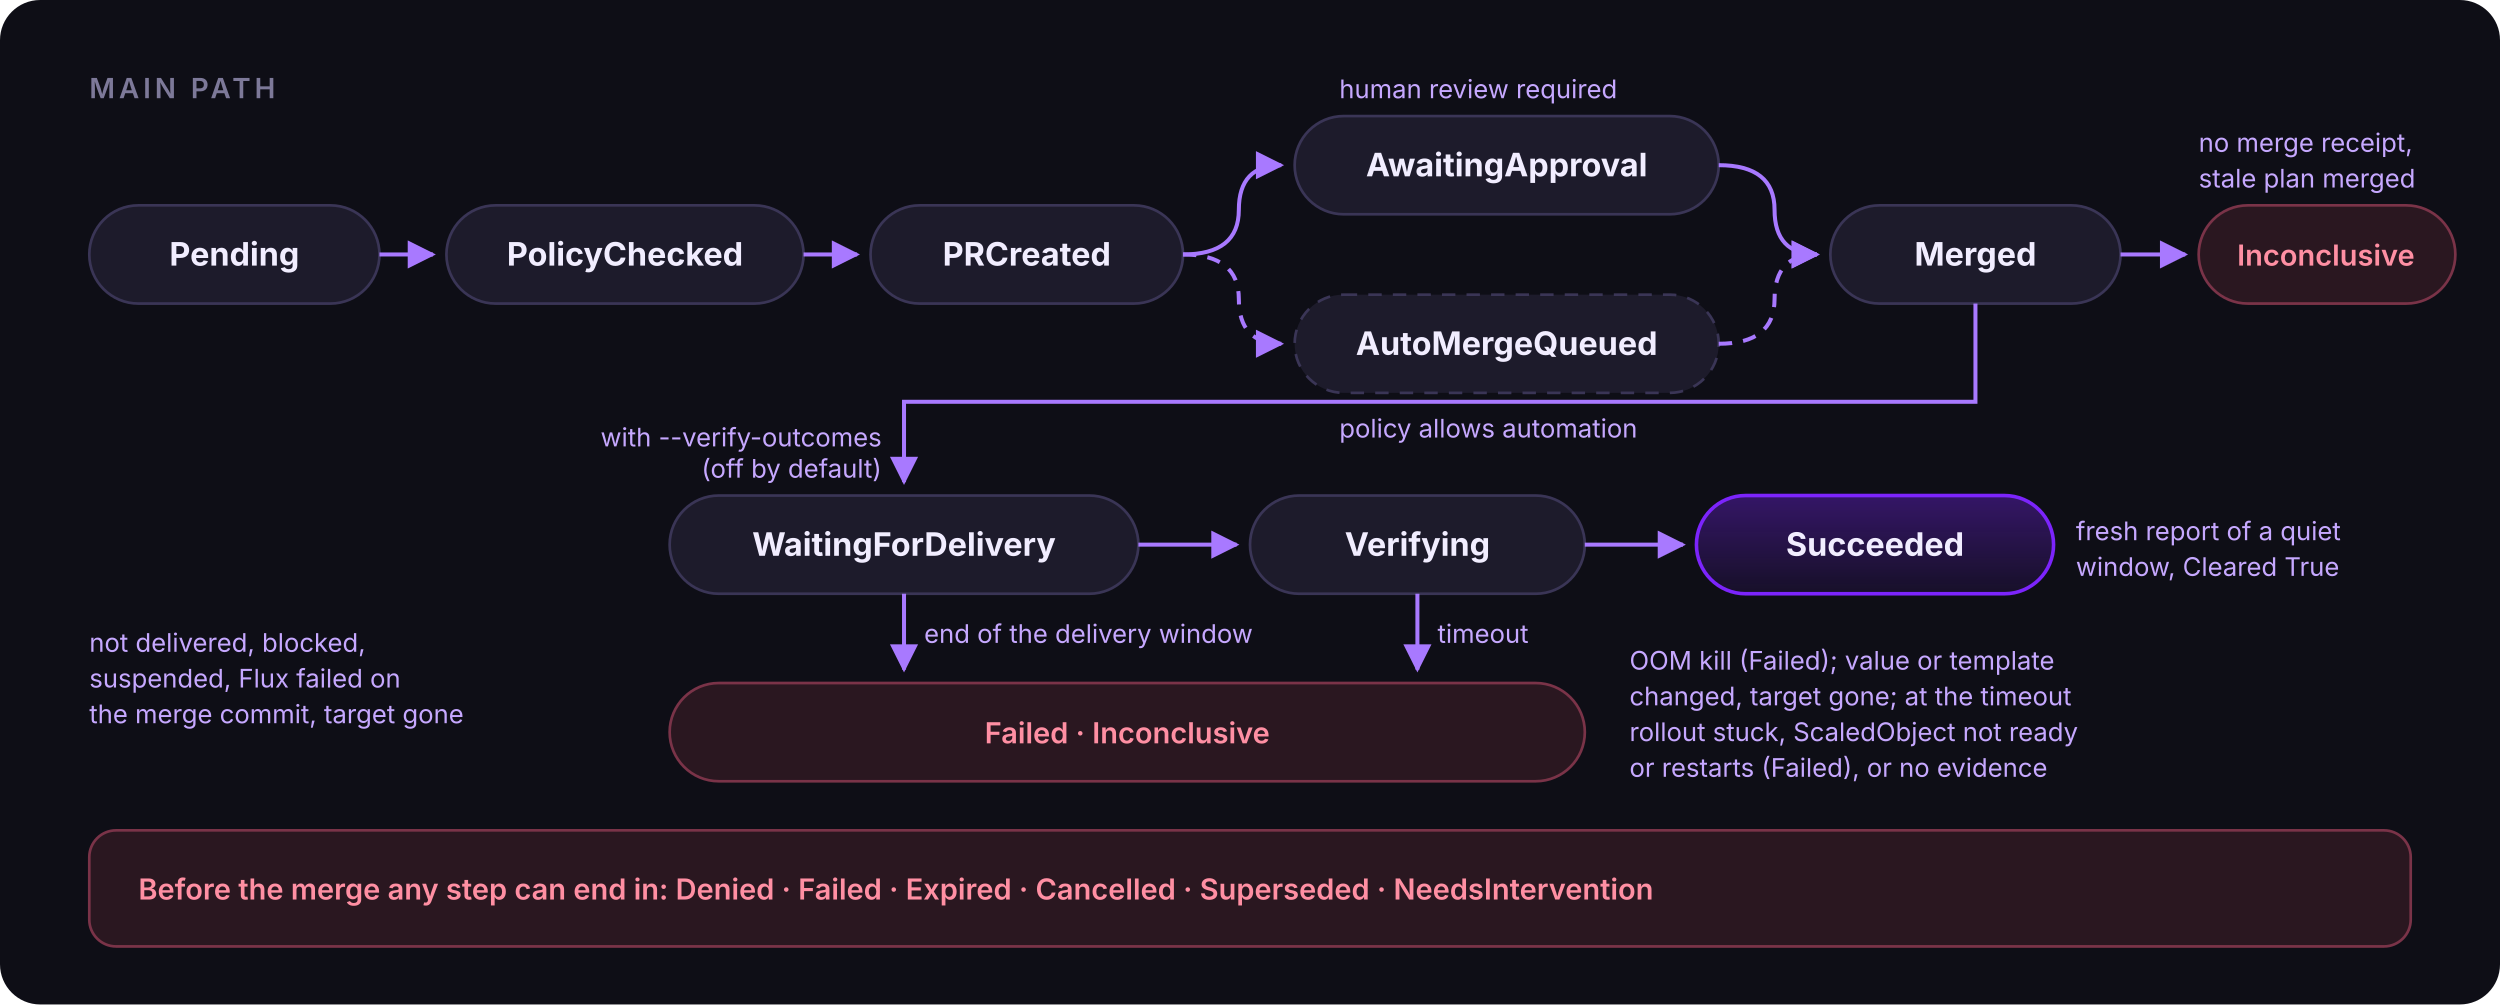
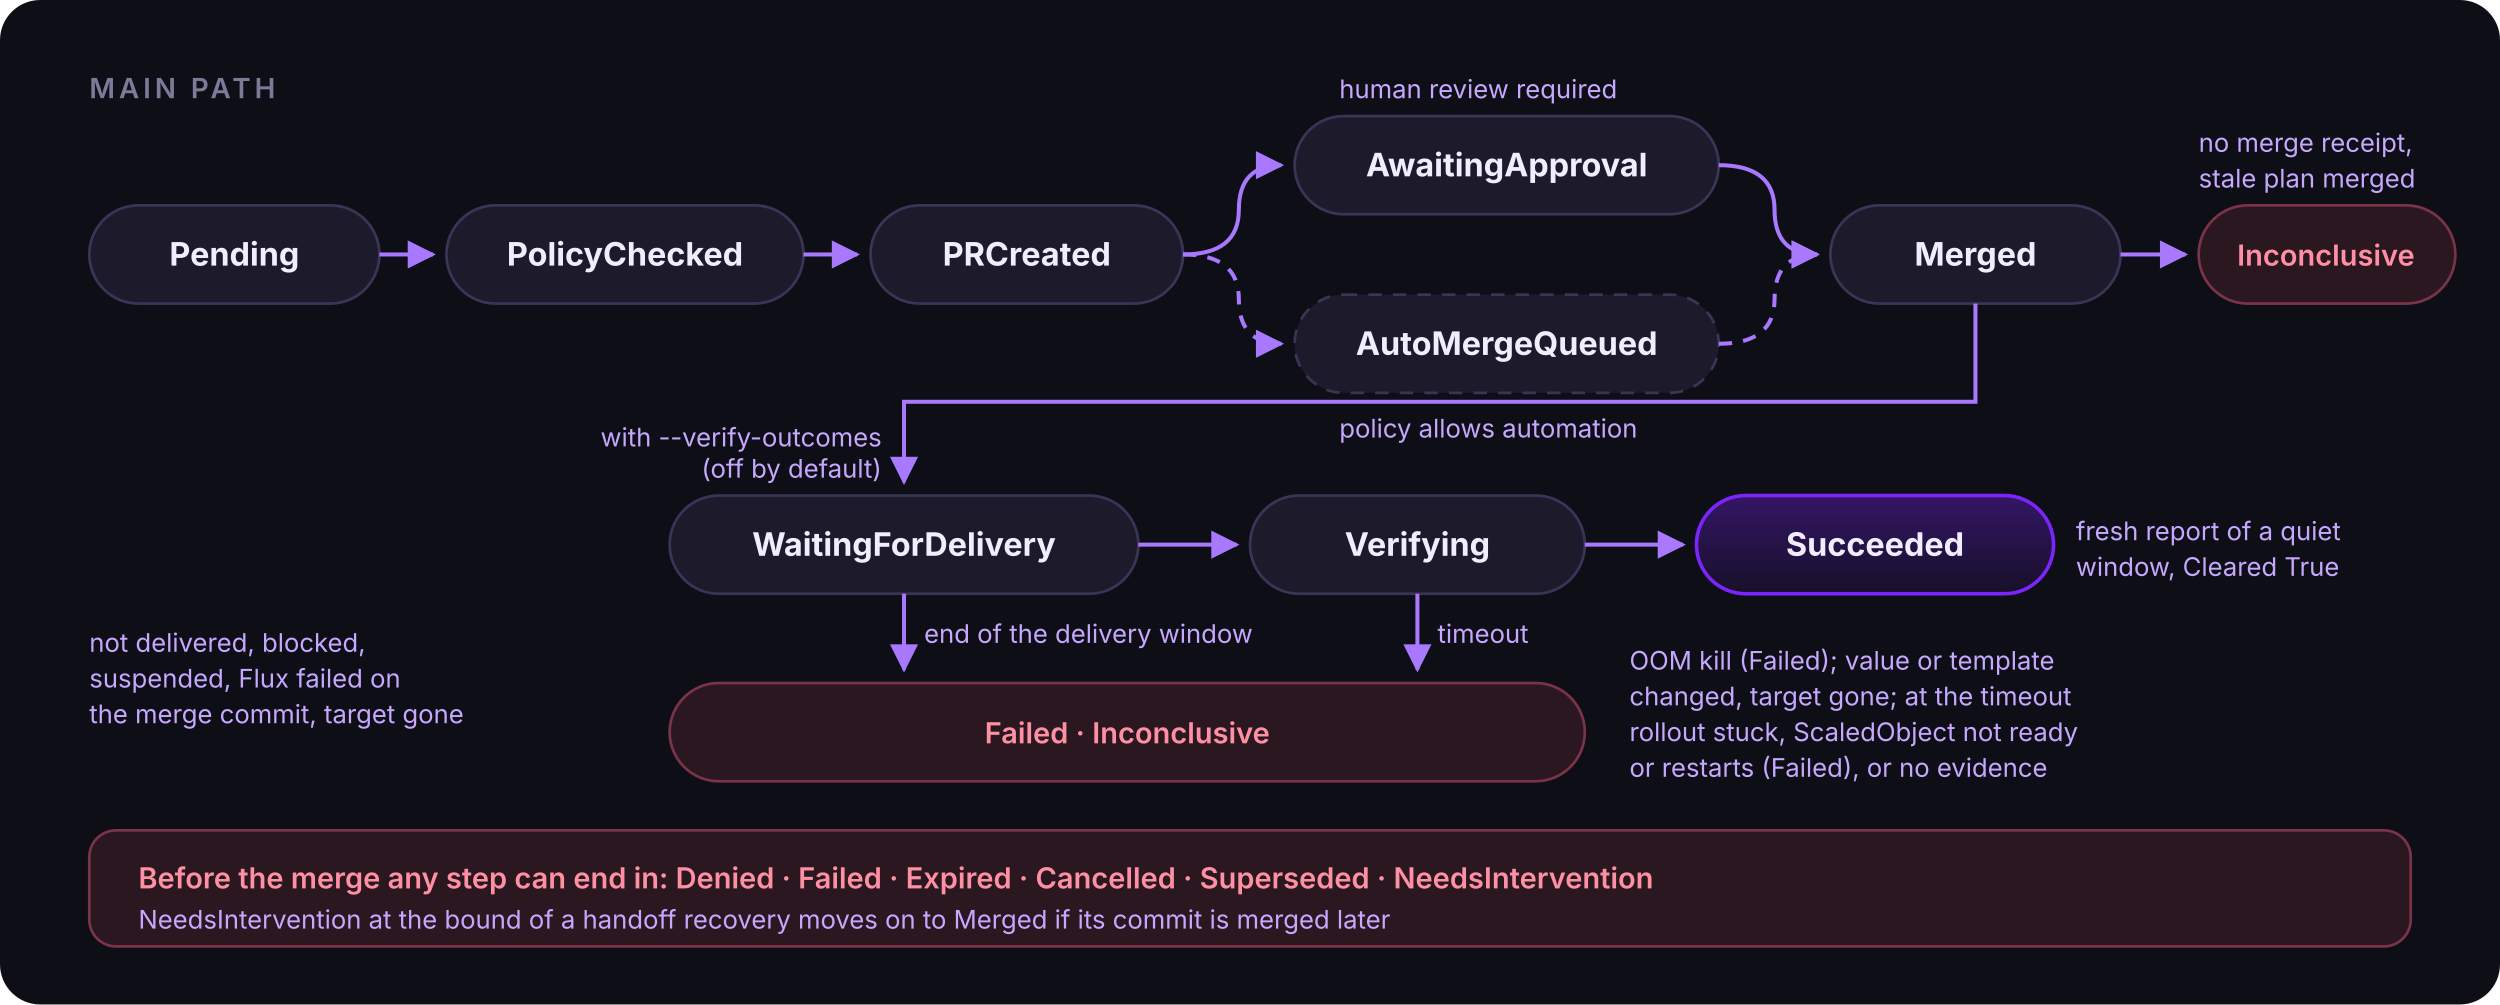
<svg xmlns="http://www.w3.org/2000/svg" viewBox="0 0 1120 450" role="img" aria-labelledby="t d" font-family="Inter, 'Segoe UI', system-ui, -apple-system, sans-serif">
  <defs>
    <marker id="a" viewBox="0 0 10 10" refX="9" refY="5" markerWidth="7" markerHeight="7" orient="auto-start-reverse">
      <path d="M0 0 10 5 0 10z" fill="#a879ff" />
    </marker>
    <linearGradient id="glow" x1="0" y1="0" x2="0" y2="1">
      <stop offset="0" stop-color="#7c24fc" stop-opacity=".35" />
      <stop offset="1" stop-color="#7c24fc" stop-opacity=".08" />
    </linearGradient>
    <style>
      .box{fill:#1d1b2b;stroke:#3a3556;stroke-width:1.2}
      .key{fill:url(#glow);stroke:#7c24fc;stroke-width:1.6}
      .ext{fill:#16222a;stroke:#2f5d63;stroke-width:1.2}
      .h{fill:#f1edff;font-size:14.5px;font-weight:650}
      .s{fill:#a9a4c4;font-size:12px}
      .f{stroke:#a879ff;stroke-width:1.8;fill:none}
      .lbl{fill:#c6a8ff;font-size:11.5px}
      .lanet{fill:#7d7999;font-size:12.5px;font-weight:600;letter-spacing:.14em}
      .bad{fill:#2a1720;stroke:#7a3348;stroke-width:1.2}
      .badt{fill:#ff8fa3;font-size:13px;font-weight:600}
      .plan{stroke-dasharray:6 5}
    </style>
  </defs>
  <rect width="1120" height="450" rx="18" fill="#0e0e16" />
  <text class="lanet" x="40" y="44">MAIN PATH</text>
  <rect class="box" x="40" y="92" width="130" height="44" rx="22" />
  <text class="h" x="105" y="119" text-anchor="middle">Pending</text>
  <rect class="box" x="200" y="92" width="160" height="44" rx="22" />
  <text class="h" x="280" y="119" text-anchor="middle">PolicyChecked</text>
  <rect class="box" x="390" y="92" width="140" height="44" rx="22" />
  <text class="h" x="460" y="119" text-anchor="middle">PRCreated</text>
  <rect class="box" x="580" y="52" width="190" height="44" rx="22" />
  <text class="h" x="675" y="79" text-anchor="middle">AwaitingApproval</text>
  <rect class="box plan" x="580" y="132" width="190" height="44" rx="22" />
  <text class="h" x="675" y="159" text-anchor="middle">AutoMergeQueued</text>
  <rect class="box" x="820" y="92" width="130" height="44" rx="22" />
  <text class="h" x="885" y="119" text-anchor="middle">Merged</text>
  <rect class="bad" x="985" y="92" width="115" height="44" rx="22" />
  <text class="badt" x="1042" y="119" text-anchor="middle">Inconclusive</text>
  <path class="f" d="M950 114H979" marker-end="url(#a)" />
  <text class="lbl" x="985" y="68">no merge receipt,</text>
  <text class="lbl" x="985" y="84">stale plan merged</text>
  <rect class="box" x="300" y="222" width="210" height="44" rx="22" />
  <text class="h" x="405" y="249" text-anchor="middle">WaitingForDelivery</text>
  <rect class="box" x="560" y="222" width="150" height="44" rx="22" />
  <text class="h" x="635" y="249" text-anchor="middle">Verifying</text>
  <rect class="key" x="760" y="222" width="160" height="44" rx="22" />
  <text class="h" x="840" y="249" text-anchor="middle">Succeeded</text>
  <path class="f" d="M170 114H194" marker-end="url(#a)" />
  <path class="f" d="M360 114H384" marker-end="url(#a)" />
  <path class="f" d="M530 114Q555 114 555 94T574 74" marker-end="url(#a)" />
  <path class="f plan" d="M530 114Q555 114 555 134T574 154" marker-end="url(#a)" />
  <text class="lbl" x="600" y="44">human review required</text>
  <text class="lbl" x="600" y="196">policy allows automation</text>
  <path class="f" d="M770 74Q795 74 795 94T814 114" marker-end="url(#a)" />
  <path class="f plan" d="M770 154Q795 154 795 134T814 114" marker-end="url(#a)" />
  <path class="f" d="M885 136V180H405V216" marker-end="url(#a)" />
  <text class="lbl" x="395" y="200" text-anchor="end">with --verify-outcomes</text>
  <text class="lbl" x="395" y="214" text-anchor="end">(off by default)</text>
  <path class="f" d="M510 244H554" marker-end="url(#a)" />
  <path class="f" d="M710 244H754" marker-end="url(#a)" />
  <text class="lbl" x="930" y="242">fresh report of a quiet</text>
  <text class="lbl" x="930" y="258">window, Cleared True</text>
  <text class="lbl" x="414" y="288">end of the delivery window</text>
  <text class="lbl" x="644" y="288">timeout</text>
  <rect class="bad" x="300" y="306" width="410" height="44" rx="22" />
  <text class="badt" x="505" y="333" text-anchor="middle">Failed · Inconclusive</text>
  <path class="f" d="M405 266V300" marker-end="url(#a)" />
  <path class="f" d="M635 266V300" marker-end="url(#a)" />
  <text class="lbl" x="40" y="292">not delivered, blocked,</text>
  <text class="lbl" x="40" y="308">suspended, Flux failed on</text>
  <text class="lbl" x="40" y="324">the merge commit, target gone</text>
  <text class="lbl" x="730" y="300">OOM kill (Failed); value or template</text>
  <text class="lbl" x="730" y="316">changed, target gone; at the timeout</text>
  <text class="lbl" x="730" y="332">rollout stuck, ScaledObject not ready</text>
  <text class="lbl" x="730" y="348">or restarts (Failed), or no evidence</text>
  <rect class="bad" x="40" y="372" width="1040" height="52" rx="12" />
-   <text class="badt" x="62" y="403">Before the merge any step can end in: Denied · Failed · Expired · Cancelled · Superseded · NeedsIntervention</text>
+   <text class="badt" x="62" y="398">Before the merge any step can end in: Denied · Failed · Expired · Cancelled · Superseded · NeedsIntervention</text>
+   <text class="lbl" x="62" y="416">NeedsIntervention at the bound of a handoff recovery moves on to Merged if its commit is merged later</text>
</svg>
